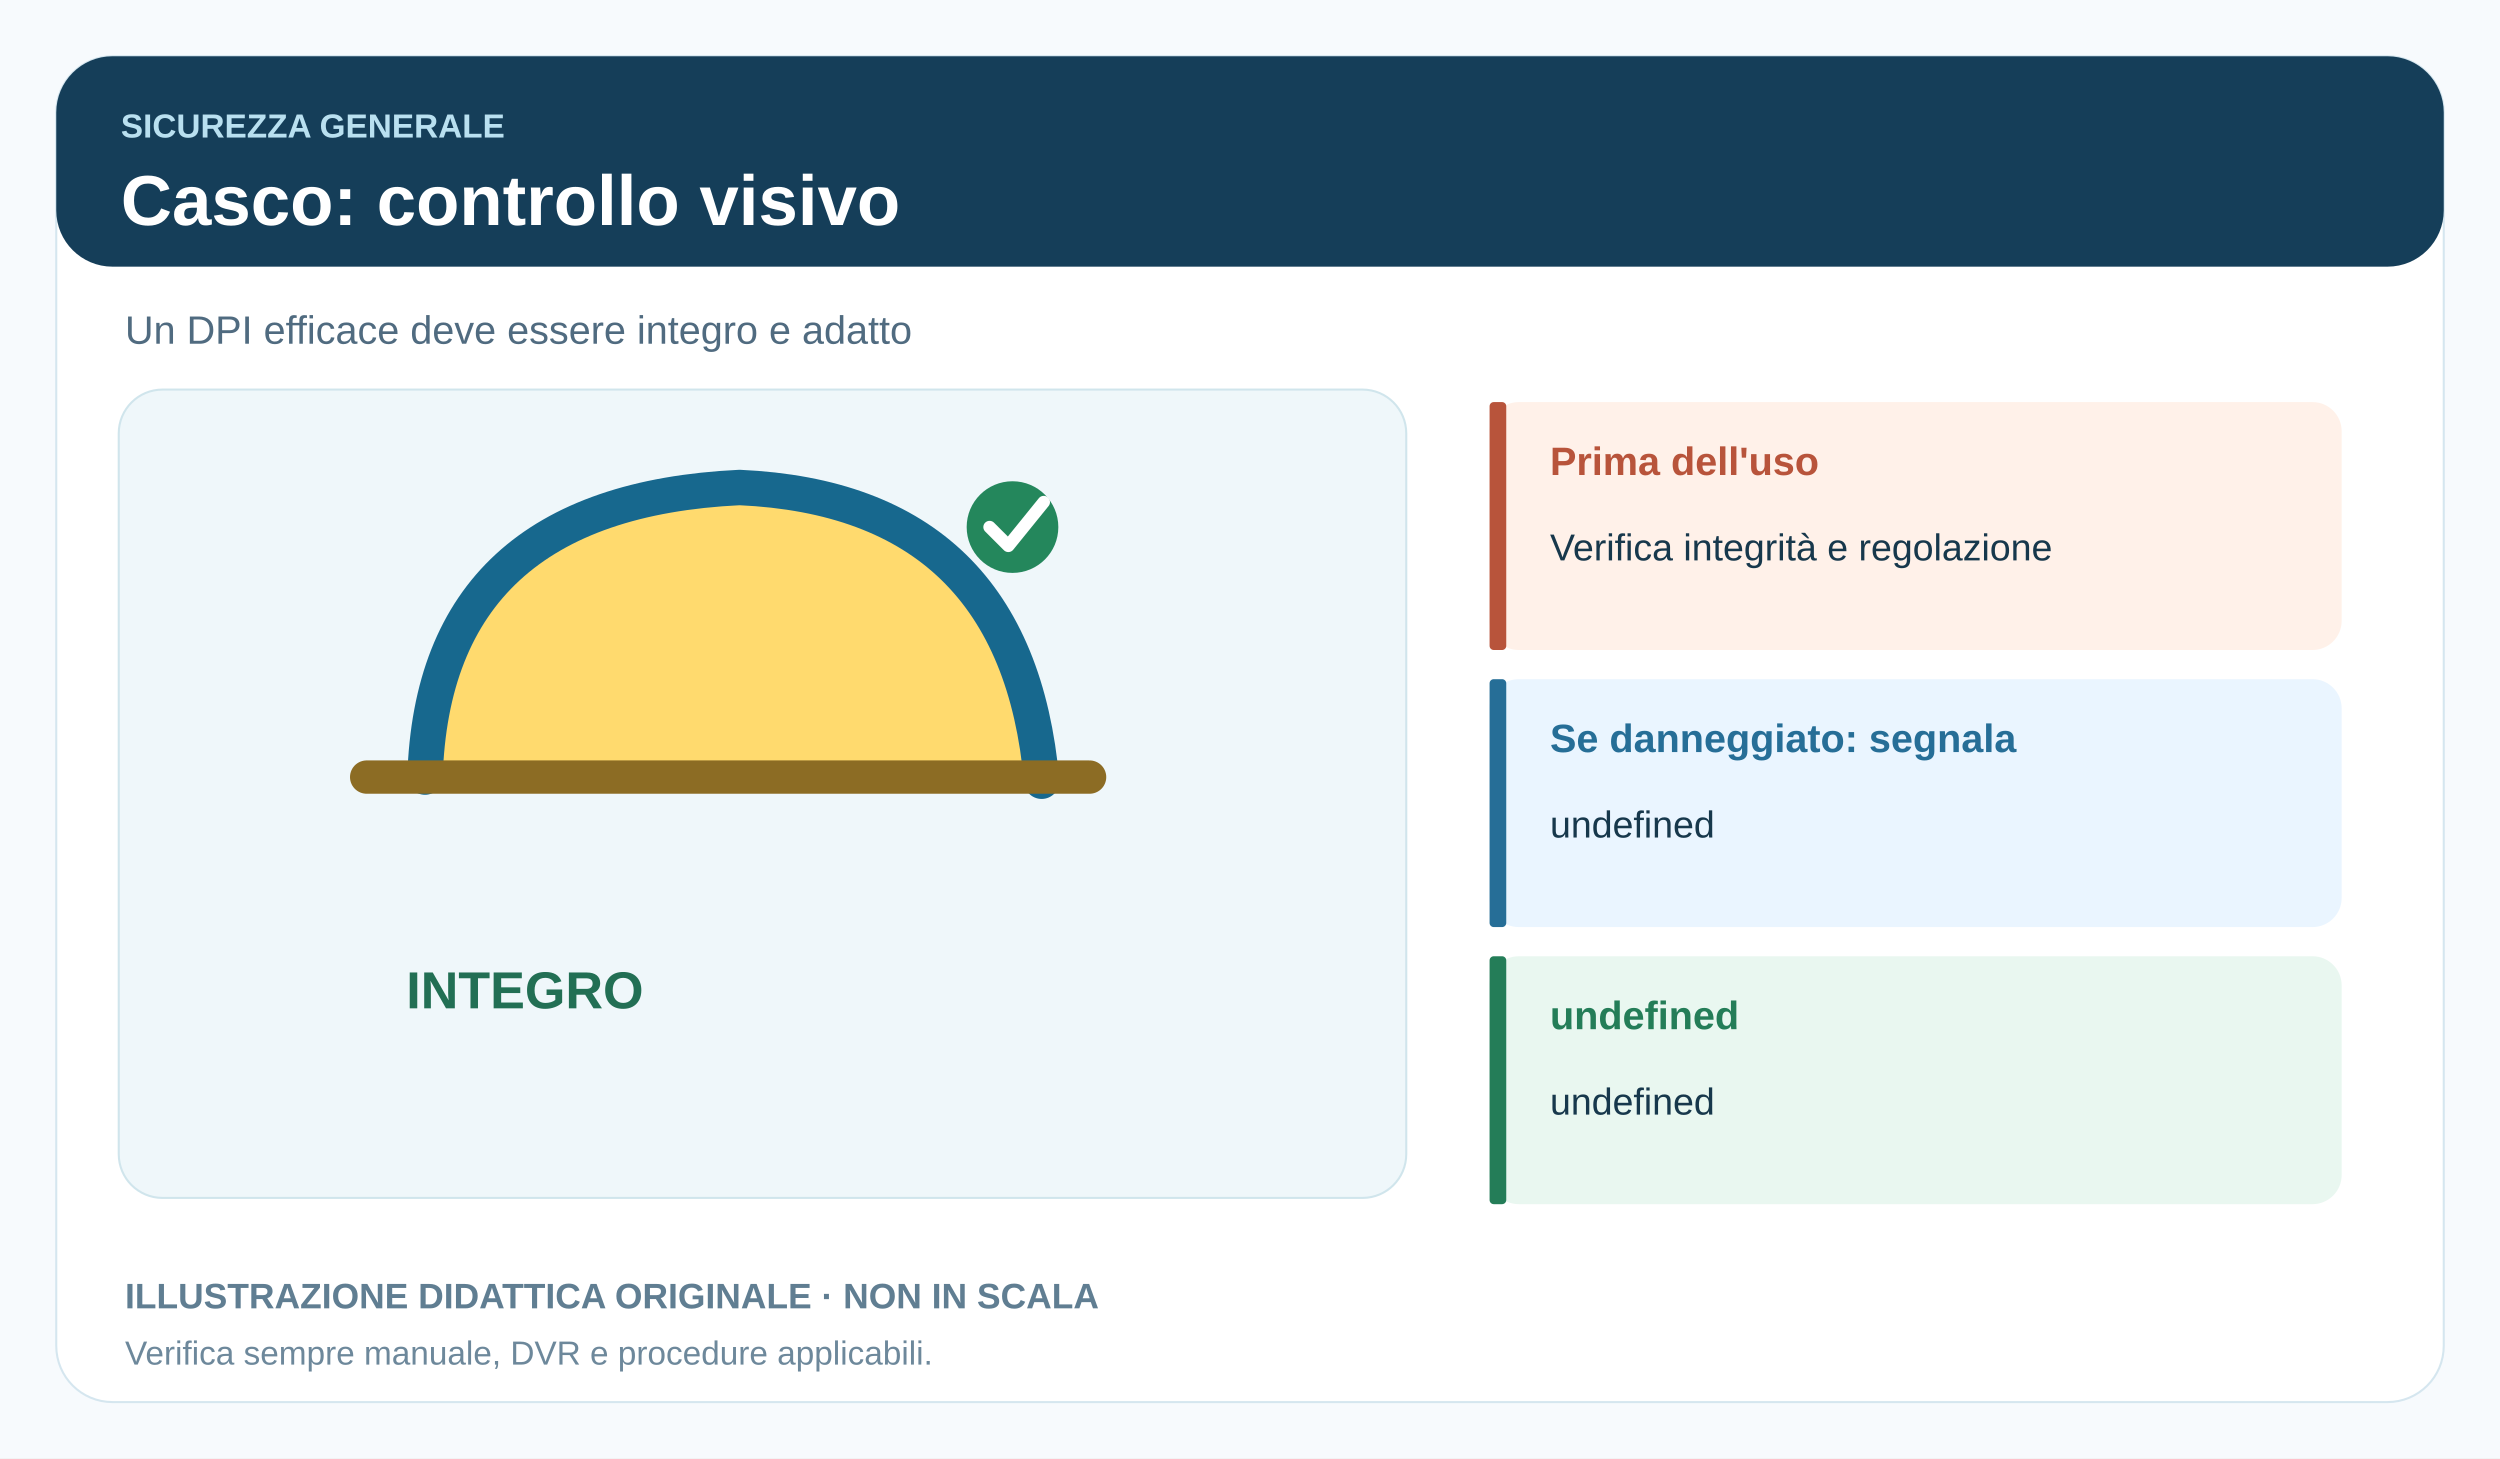
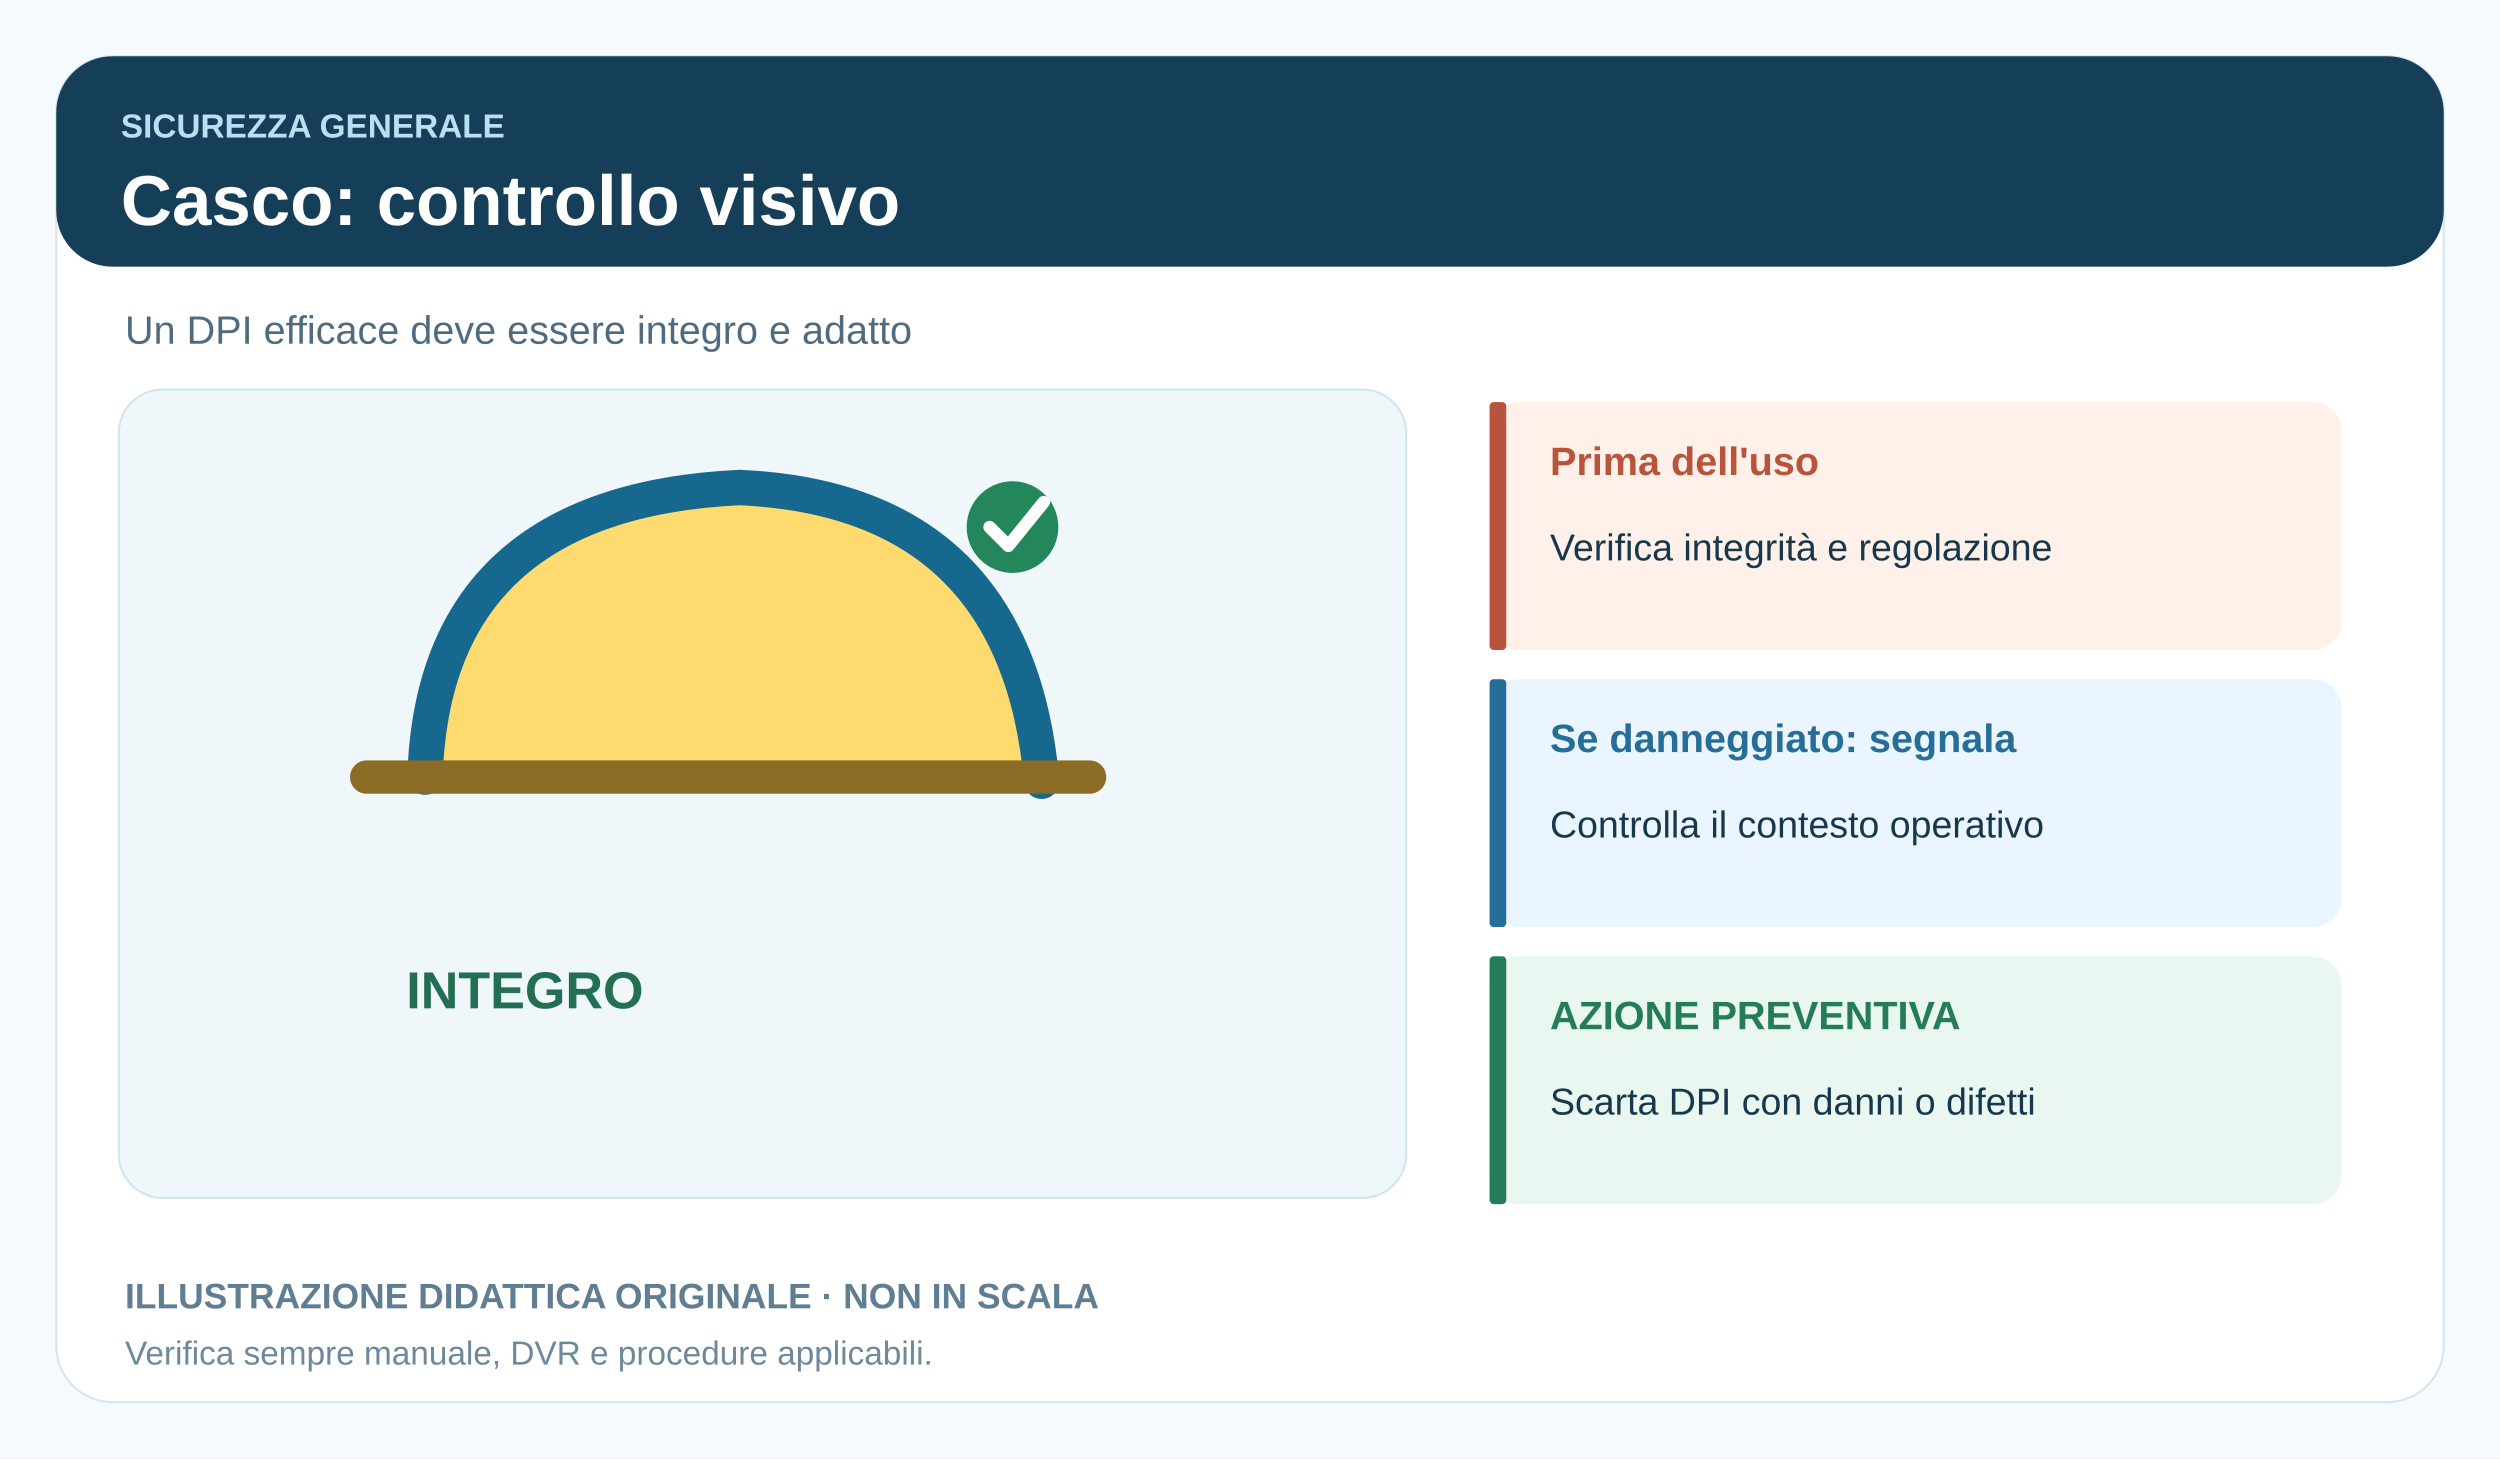
<svg xmlns="http://www.w3.org/2000/svg" width="1200" height="700" viewBox="0 0 1200 700" role="img" aria-labelledby="title desc">
  <rect x="0" y="0" width="1200" height="700" rx="0" fill="#f7fafd" stroke="none" />
  <rect x="27" y="27" width="1146" height="646" rx="27" fill="white" stroke="#d5e6ef" />
  <rect x="27" y="27" width="1146" height="101" rx="27" fill="#153e59" stroke="none" />
  <text x="58" y="66" fill="#b9e0f0" font-size="16" font-weight="700" font-family="Arial,Helvetica,sans-serif">SICUREZZA GENERALE</text>
  <text x="58" y="108" fill="white" font-size="34" font-weight="700" font-family="Arial,Helvetica,sans-serif">Casco: controllo visivo</text>
  <text x="60" y="165" fill="#506b80" font-size="19" font-weight="500" font-family="Arial,Helvetica,sans-serif">Un DPI efficace deve essere integro e adatto</text>
  <rect x="57" y="187" width="618" height="388" rx="21" fill="#eff7fa" stroke="#d0e5ec" />
  <path d="M204 373Q208 241 355 234Q488 240 500 375" stroke="#17688e" stroke-width="17" stroke-linecap="round" stroke-linejoin="round" fill="#ffda6e" />
  <path d="M176 373h347" stroke="#8c6c24" stroke-width="16" stroke-linecap="round" stroke-linejoin="round" fill="none" />
  <circle cx="486" cy="253" r="22" fill="#24875c" stroke="none" stroke-width="3" />
  <path d="M475 253l9 9 17 -21" stroke="white" stroke-width="6" stroke-linecap="round" stroke-linejoin="round" fill="none" />
  <text x="195" y="484" fill="#226f54" font-size="25" font-weight="700" font-family="Arial,Helvetica,sans-serif">INTEGRO</text>
  <rect x="713" y="186" width="421" height="390" rx="6" fill="#fff" stroke="none" />
  <rect x="715" y="193" width="409" height="119" rx="14" fill="#fff1e9" stroke="none" />
  <rect x="715" y="193" width="8" height="119" rx="2" fill="#b8543b" stroke="none" />
  <text x="744" y="228" fill="#b8543b" font-size="19" font-weight="700" font-family="Arial,Helvetica,sans-serif">Prima dell'uso</text>
  <text x="744" y="269" fill="#17384c" font-size="18" font-weight="500" font-family="Arial,Helvetica,sans-serif">Verifica integrità e regolazione</text>
  <rect x="715" y="326" width="409" height="119" rx="14" fill="#eaf5ff" stroke="none" />
  <rect x="715" y="326" width="8" height="119" rx="2" fill="#266e97" stroke="none" />
  <text x="744" y="361" fill="#266e97" font-size="19" font-weight="700" font-family="Arial,Helvetica,sans-serif">Se danneggiato: segnala</text>
-   <text x="744" y="402" fill="#17384c" font-size="18" font-weight="500" font-family="Arial,Helvetica,sans-serif">undefined</text>
+   <text x="744" y="402" fill="#17384c" font-size="18" font-weight="500" font-family="Arial,Helvetica,sans-serif">Controlla il contesto operativo</text>
  <rect x="715" y="459" width="409" height="119" rx="14" fill="#e9f7f0" stroke="none" />
  <rect x="715" y="459" width="8" height="119" rx="2" fill="#247d58" stroke="none" />
-   <text x="744" y="494" fill="#247d58" font-size="19" font-weight="700" font-family="Arial,Helvetica,sans-serif">undefined</text>
-   <text x="744" y="535" fill="#17384c" font-size="18" font-weight="500" font-family="Arial,Helvetica,sans-serif">undefined</text>
+   <text x="744" y="494" fill="#247d58" font-size="19" font-weight="700" font-family="Arial,Helvetica,sans-serif">AZIONE PREVENTIVA</text>
+   <text x="744" y="535" fill="#17384c" font-size="18" font-weight="500" font-family="Arial,Helvetica,sans-serif">Scarta DPI con danni o difetti</text>
  <text x="60" y="628" fill="#607e92" font-size="17" font-weight="700" font-family="Arial,Helvetica,sans-serif">ILLUSTRAZIONE DIDATTICA ORIGINALE · NON IN SCALA</text>
  <text x="60" y="655" fill="#6d889b" font-size="16" font-weight="500" font-family="Arial,Helvetica,sans-serif">Verifica sempre manuale, DVR e procedure applicabili.</text>
</svg>
